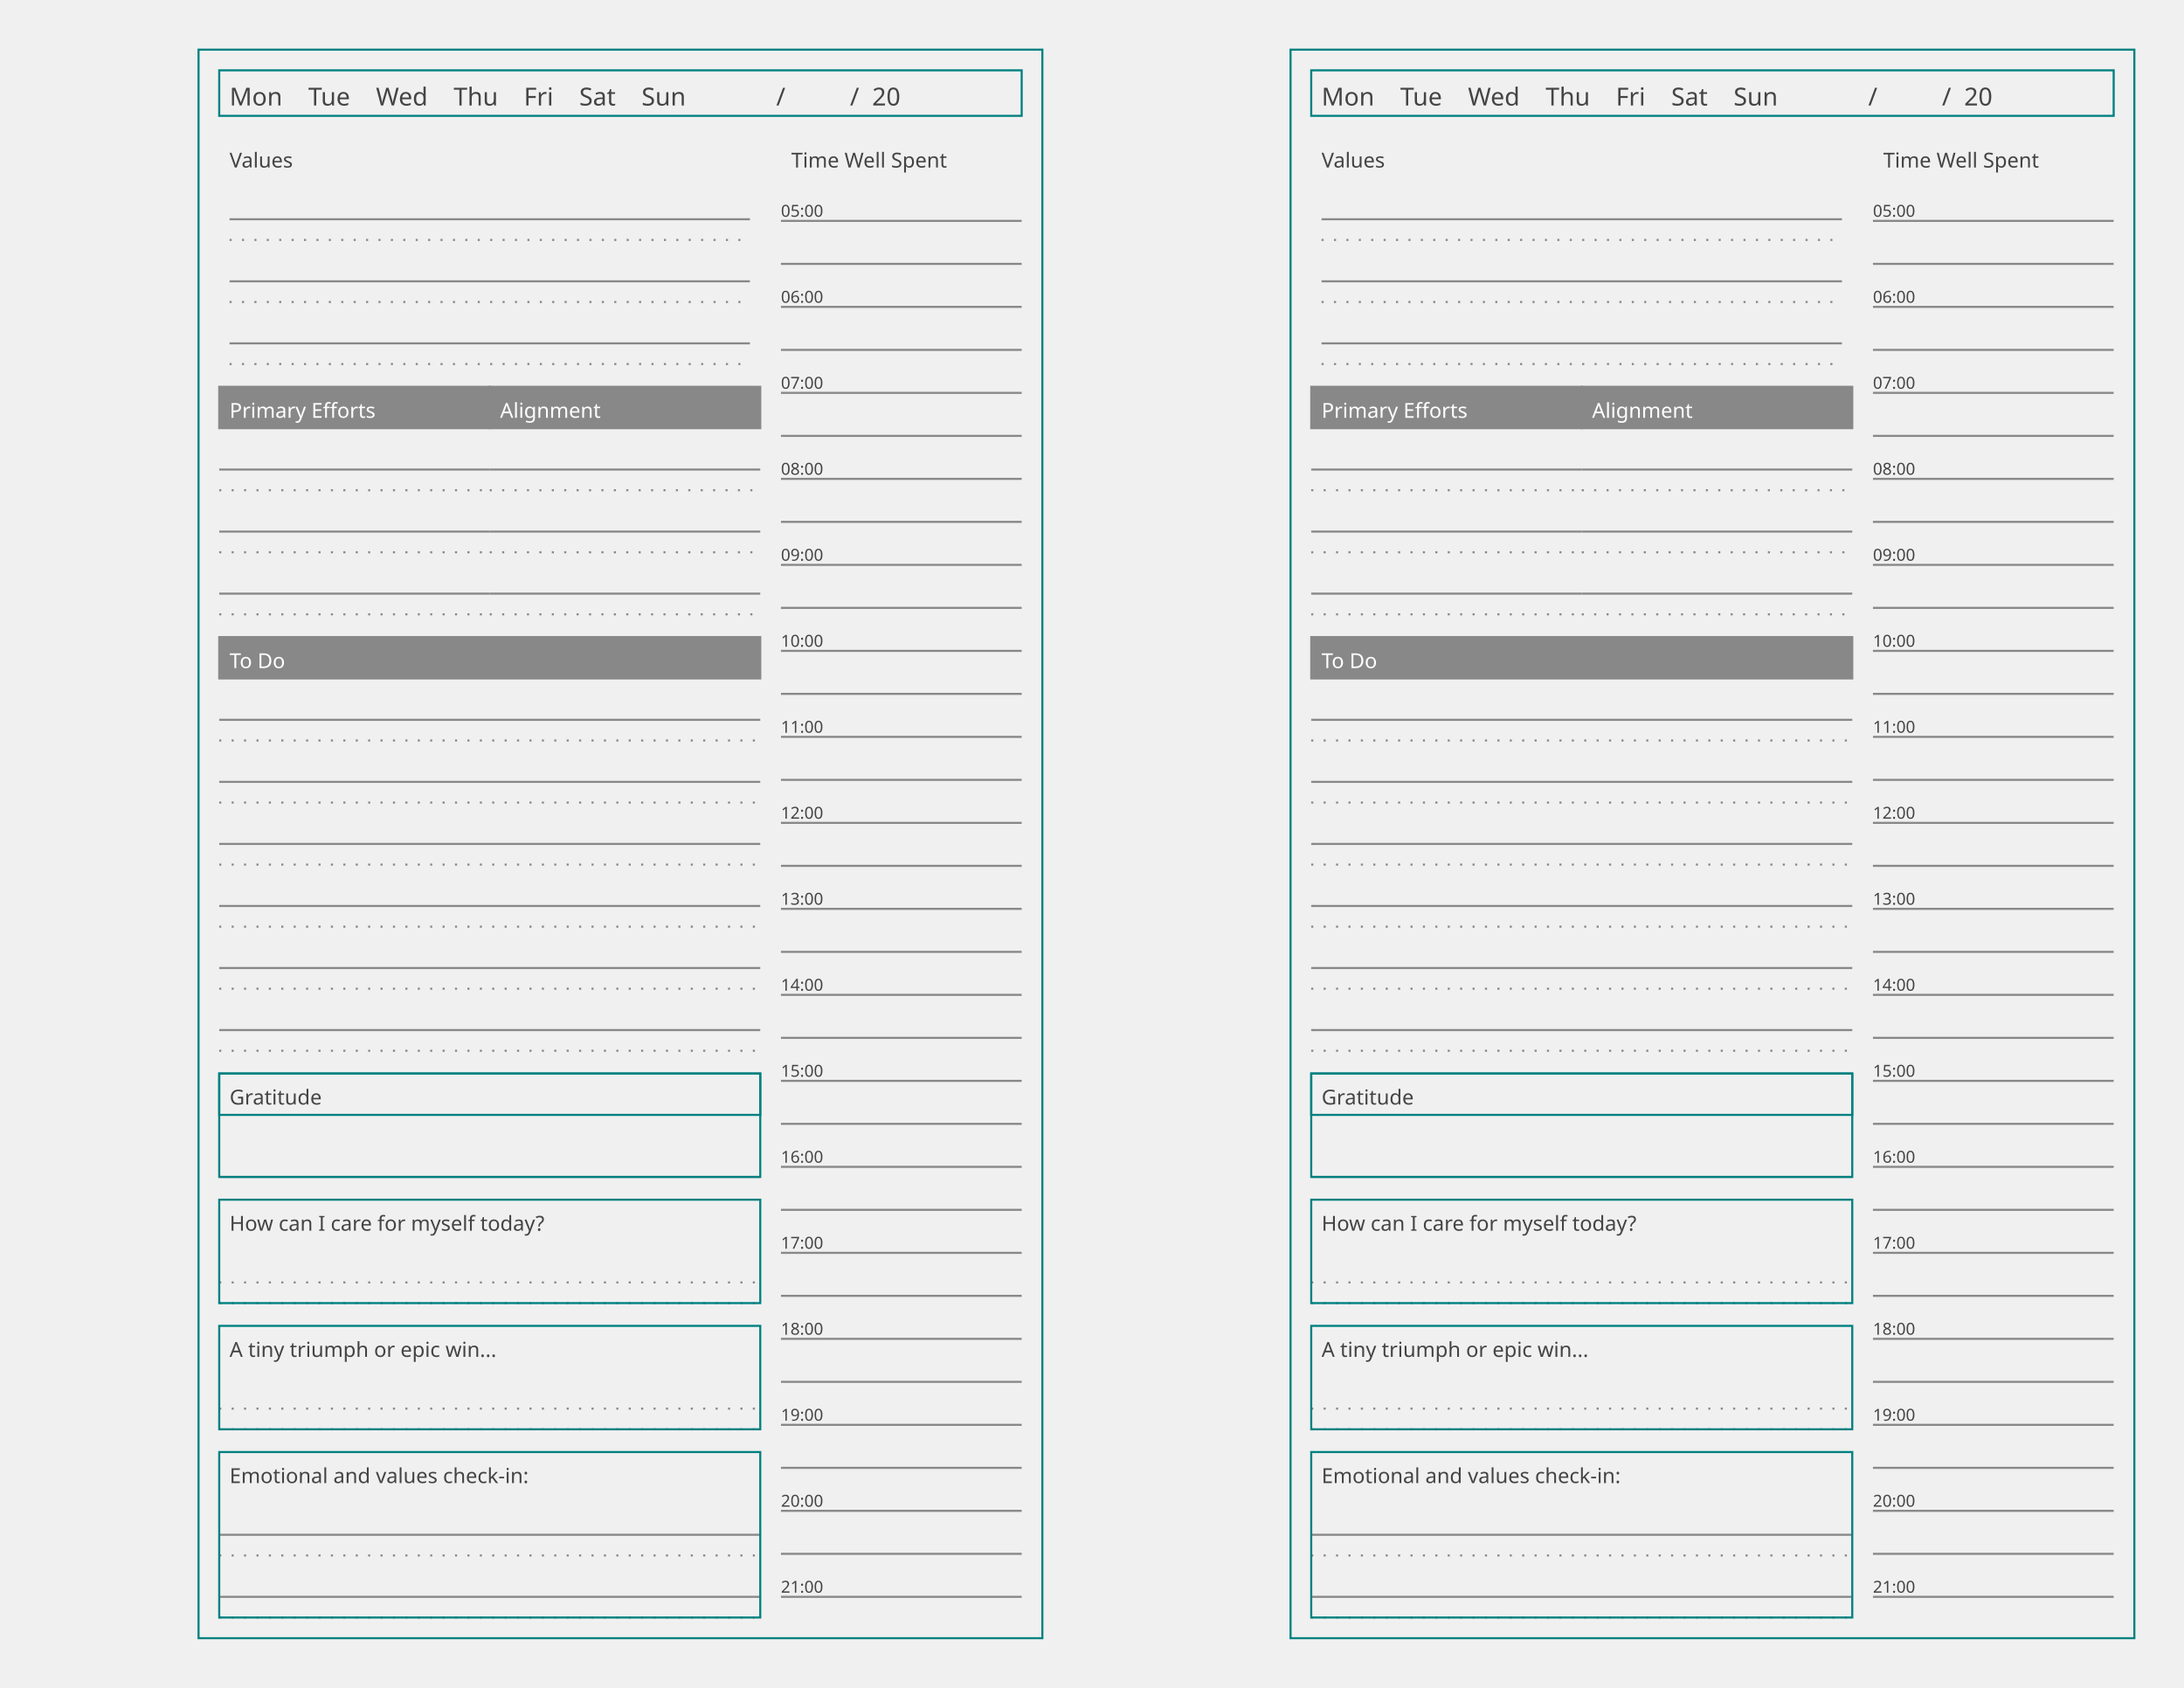
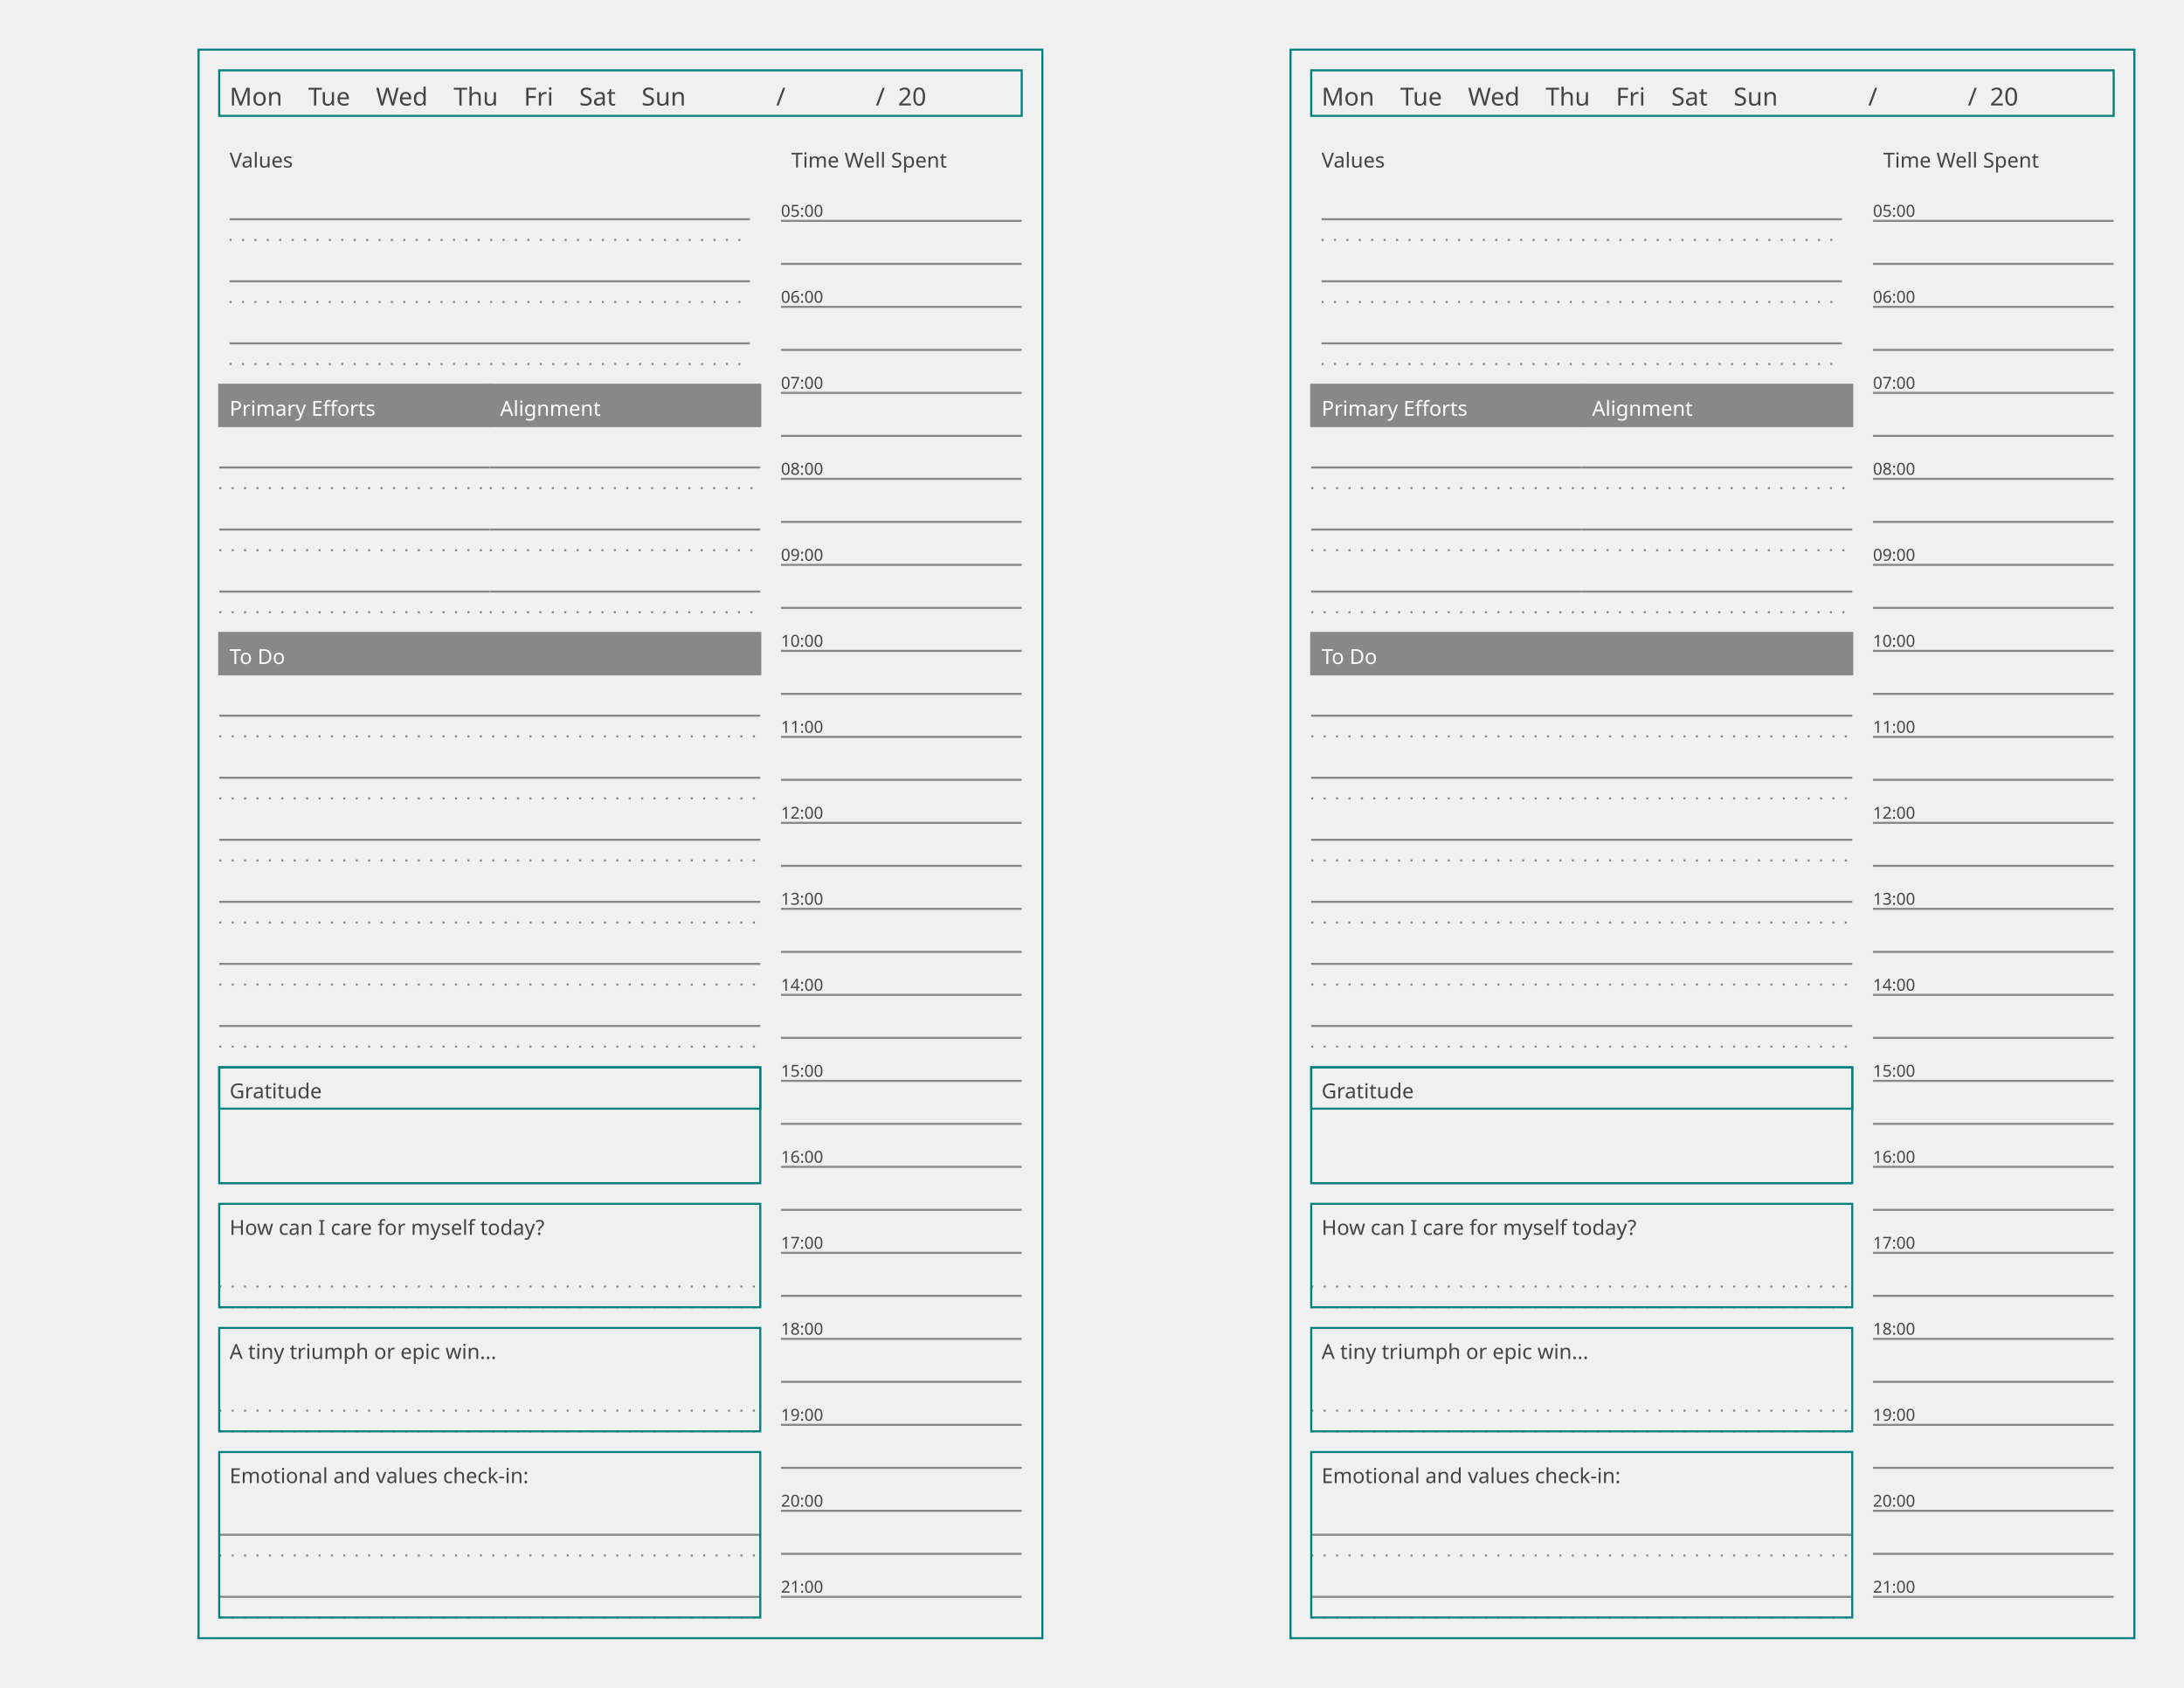
<svg xmlns="http://www.w3.org/2000/svg" baseProfile="tiny" height="8.5in" version="1.2" width="11in">
  <defs />
  <g transform="translate(96, 24.0)">
    <rect fill="none" height="768.0" stroke="#008080" width="408.0" x="0" y="0" />
    <g transform="translate(10, 10)">
      <rect fill="none" height="22" stroke="#008080" stroke-width="1" width="388.0" x="0" y="0" />
-       <text alignment-baseline="text-after-edge" fill="#444444" font-family="Trebuchet MS" font-size="12" text-anchor="start" transform="translate(5,17)">Mon    Tue    Wed    Thu    Fri    Sat    Sun              /          /  20          </text>
+       <text alignment-baseline="text-after-edge" fill="#444444" font-family="Trebuchet MS" font-size="12" text-anchor="start" transform="translate(5,17)">Mon    Tue    Wed    Thu    Fri    Sat    Sun              /              /  20          </text>
    </g>
    <g transform="translate(10, 32)">
      <g transform="translate(0,10)">
        <g>
          <g transform="translate(0,0)">
            <text alignment-baseline="text-after-edge" fill="#444444" font-family="Ubuntu Mono" font-size="10" text-anchor="start" transform="translate(5,15)">Values</text>
          </g>
          <g transform="translate(0,20)">
            <g>
              <line stroke="#888888" stroke-dasharray="1,5" stroke-width="1" transform="translate(5,30.0)" x1="0" x2="251.6" y1="0" y2="0" />
              <line stroke="#888888" stroke-dasharray="1,5" stroke-width="1" transform="translate(5,60.0)" x1="0" x2="251.6" y1="0" y2="0" />
              <line stroke="#888888" stroke-dasharray="1,5" stroke-width="1" transform="translate(5,90.0)" x1="0" x2="251.6" y1="0" y2="0" />
            </g>
            <g>
              <line stroke="#888888" stroke-dasharray="1,0" stroke-width="1" transform="translate(5,20.0)" x1="0" x2="251.6" y1="0" y2="0" />
              <line stroke="#888888" stroke-dasharray="1,0" stroke-width="1" transform="translate(5,50.0)" x1="0" x2="251.6" y1="0" y2="0" />
              <line stroke="#888888" stroke-dasharray="1,0" stroke-width="1" transform="translate(5,80.0)" x1="0" x2="251.6" y1="0" y2="0" />
            </g>
          </g>
        </g>
      </g>
-       <g transform="translate(0,131.0)">
+       <g transform="translate(0,130.0)">
        <g>
          <g transform="translate(0,0)">
            <g>
              <g transform="translate(0,0)">
                <rect fill="#888888" height="20" stroke="#888888" stroke-width="1" width="130.8" x="0" y="0" />
                <text alignment-baseline="text-after-edge" fill="#ffffff" font-family="Trebuchet MS" font-size="10" text-anchor="start" transform="translate(5,15)">Primary Efforts</text>
              </g>
              <g transform="translate(0,20)">
                <g>
                  <line stroke="#888888" stroke-dasharray="1,5" stroke-width="1" transform="translate(0,30.0)" x1="0" x2="130.8" y1="0" y2="0" />
                  <line stroke="#888888" stroke-dasharray="1,5" stroke-width="1" transform="translate(0,60.0)" x1="0" x2="130.8" y1="0" y2="0" />
                  <line stroke="#888888" stroke-dasharray="1,5" stroke-width="1" transform="translate(0,90.0)" x1="0" x2="130.8" y1="0" y2="0" />
                </g>
                <g>
                  <line stroke="#888888" stroke-dasharray="1,0" stroke-width="1" transform="translate(0,20.0)" x1="0" x2="130.8" y1="0" y2="0" />
                  <line stroke="#888888" stroke-dasharray="1,0" stroke-width="1" transform="translate(0,50.0)" x1="0" x2="130.8" y1="0" y2="0" />
                  <line stroke="#888888" stroke-dasharray="1,0" stroke-width="1" transform="translate(0,80.0)" x1="0" x2="130.8" y1="0" y2="0" />
                </g>
              </g>
            </g>
          </g>
          <g transform="translate(130.8,0)">
            <g>
              <g transform="translate(0,0)">
                <rect fill="#888888" height="20" stroke="#888888" stroke-width="1" width="130.8" x="0" y="0" />
                <text alignment-baseline="text-after-edge" fill="#ffffff" font-family="Trebuchet MS" font-size="10" text-anchor="start" transform="translate(5,15)">Alignment</text>
              </g>
              <g transform="translate(0,20)">
                <g>
                  <line stroke="#888888" stroke-dasharray="1,5" stroke-width="1" transform="translate(0,30.0)" x1="0" x2="130.8" y1="0" y2="0" />
                  <line stroke="#888888" stroke-dasharray="1,5" stroke-width="1" transform="translate(0,60.0)" x1="0" x2="130.8" y1="0" y2="0" />
                  <line stroke="#888888" stroke-dasharray="1,5" stroke-width="1" transform="translate(0,90.0)" x1="0" x2="130.8" y1="0" y2="0" />
                </g>
                <g>
                  <line stroke="#888888" stroke-dasharray="1,0" stroke-width="1" transform="translate(0,20.0)" x1="0" x2="130.8" y1="0" y2="0" />
                  <line stroke="#888888" stroke-dasharray="1,0" stroke-width="1" transform="translate(0,50.0)" x1="0" x2="130.8" y1="0" y2="0" />
                  <line stroke="#888888" stroke-dasharray="1,0" stroke-width="1" transform="translate(0,80.0)" x1="0" x2="130.8" y1="0" y2="0" />
                </g>
              </g>
            </g>
          </g>
        </g>
      </g>
-       <g transform="translate(0,252.0)">
+       <g transform="translate(0,250.0)">
        <g>
          <g transform="translate(0,0)">
            <rect fill="#888888" height="20" stroke="#888888" stroke-width="1" width="261.6" x="0" y="0" />
            <text alignment-baseline="text-after-edge" fill="#ffffff" font-family="Ubuntu Mono" font-size="10" text-anchor="start" transform="translate(5,15)">To Do</text>
          </g>
          <g transform="translate(0,20)">
            <g>
              <line stroke="#888888" stroke-dasharray="1,5" stroke-width="1" transform="translate(0,30.0)" x1="0" x2="261.6" y1="0" y2="0" />
              <line stroke="#888888" stroke-dasharray="1,5" stroke-width="1" transform="translate(0,60.0)" x1="0" x2="261.6" y1="0" y2="0" />
              <line stroke="#888888" stroke-dasharray="1,5" stroke-width="1" transform="translate(0,90.0)" x1="0" x2="261.6" y1="0" y2="0" />
              <line stroke="#888888" stroke-dasharray="1,5" stroke-width="1" transform="translate(0,120.0)" x1="0" x2="261.6" y1="0" y2="0" />
              <line stroke="#888888" stroke-dasharray="1,5" stroke-width="1" transform="translate(0,150.0)" x1="0" x2="261.6" y1="0" y2="0" />
              <line stroke="#888888" stroke-dasharray="1,5" stroke-width="1" transform="translate(0,180.0)" x1="0" x2="261.6" y1="0" y2="0" />
            </g>
            <g>
              <line stroke="#888888" stroke-dasharray="1,0" stroke-width="1" transform="translate(0,20.0)" x1="0" x2="261.6" y1="0" y2="0" />
              <line stroke="#888888" stroke-dasharray="1,0" stroke-width="1" transform="translate(0,50.0)" x1="0" x2="261.6" y1="0" y2="0" />
              <line stroke="#888888" stroke-dasharray="1,0" stroke-width="1" transform="translate(0,80.0)" x1="0" x2="261.6" y1="0" y2="0" />
              <line stroke="#888888" stroke-dasharray="1,0" stroke-width="1" transform="translate(0,110.0)" x1="0" x2="261.6" y1="0" y2="0" />
              <line stroke="#888888" stroke-dasharray="1,0" stroke-width="1" transform="translate(0,140.0)" x1="0" x2="261.6" y1="0" y2="0" />
              <line stroke="#888888" stroke-dasharray="1,0" stroke-width="1" transform="translate(0,170.0)" x1="0" x2="261.6" y1="0" y2="0" />
            </g>
          </g>
        </g>
      </g>
-       <g transform="translate(0,463.0)">
+       <g transform="translate(0,460.0)">
        <g>
          <g transform="translate(0,0)">
            <rect fill="none" height="20" stroke="#008080" stroke-width="1" width="261.6" x="0" y="0" />
            <text alignment-baseline="text-after-edge" fill="#444444" font-family="Trebuchet MS" font-size="10" text-anchor="start" transform="translate(5,15)">Gratitude</text>
          </g>
          <g transform="translate(0,20)">
-             <line stroke="#888888" stroke-dasharray="1,0" stroke-width="1" transform="translate(0,30.0)" x1="0" x2="261.6" y1="0" y2="0" />
+             <line stroke="#888888" stroke-dasharray="1,0" stroke-width="1" transform="translate(0,36.0)" x1="0" x2="261.6" y1="0" y2="0" />
+           </g>
+         </g>
+         <rect fill="none" height="56.0" stroke="#008080" stroke-width="1" width="261.6" x="0" y="0" />
+       </g>
+       <g transform="translate(0,526.0)">
+         <g>
+           <g transform="translate(0,0)">
+             <text alignment-baseline="text-after-edge" fill="#444444" font-family="Ubuntu Mono" font-size="10" text-anchor="start" transform="translate(5,15)">How can I care for myself today?</text>
+           </g>
+           <g transform="translate(0,20)">
+             <g>
+               <line stroke="#888888" stroke-dasharray="1,5" stroke-width="1" transform="translate(0,30.0)" x1="0" x2="261.6" y1="0" y2="0" />
+             </g>
+             <g>
+               <line stroke="#888888" stroke-dasharray="1,5" stroke-width="1" transform="translate(0,20.0)" x1="0" x2="261.6" y1="0" y2="0" />
+             </g>
          </g>
        </g>
        <rect fill="none" height="50" stroke="#008080" stroke-width="1" width="261.6" x="0" y="0" />
      </g>
-       <g transform="translate(0,524.0)">
-         <g>
-           <g transform="translate(0,0)">
-             <text alignment-baseline="text-after-edge" fill="#444444" font-family="Ubuntu Mono" font-size="10" text-anchor="start" transform="translate(5,15)">How can I care for myself today?</text>
-           </g>
-           <g transform="translate(0,20)">
-             <g>
-               <line stroke="#888888" stroke-dasharray="1,5" stroke-width="1" transform="translate(0,30.0)" x1="0" x2="261.6" y1="0" y2="0" />
-             </g>
-             <g>
-               <line stroke="#888888" stroke-dasharray="1,5" stroke-width="1" transform="translate(0,20.0)" x1="0" x2="261.6" y1="0" y2="0" />
-             </g>
-           </g>
-         </g>
-         <rect fill="none" height="50" stroke="#008080" stroke-width="1" width="261.6" x="0" y="0" />
-       </g>
-       <g transform="translate(0,585.0)">
+       <g transform="translate(0,586.0)">
        <g>
          <g transform="translate(0,0)">
            <text alignment-baseline="text-after-edge" fill="#444444" font-family="Ubuntu Mono" font-size="10" text-anchor="start" transform="translate(5,15)">A tiny triumph or epic win...</text>
          </g>
          <g transform="translate(0,20)">
            <g>
              <line stroke="#888888" stroke-dasharray="1,5" stroke-width="1" transform="translate(0,30.0)" x1="0" x2="261.6" y1="0" y2="0" />
            </g>
            <g>
              <line stroke="#888888" stroke-dasharray="1,5" stroke-width="1" transform="translate(0,20.0)" x1="0" x2="261.6" y1="0" y2="0" />
            </g>
          </g>
        </g>
        <rect fill="none" height="50" stroke="#008080" stroke-width="1" width="261.6" x="0" y="0" />
      </g>
      <g transform="translate(0,646.0)">
        <g>
          <g transform="translate(0,0)">
            <text alignment-baseline="text-after-edge" fill="#444444" font-family="Ubuntu Mono" font-size="10" text-anchor="start" transform="translate(5,15)">Emotional and values check-in:</text>
          </g>
          <g transform="translate(0,20)">
            <g>
              <line stroke="#888888" stroke-dasharray="1,5" stroke-width="1" transform="translate(0,30.0)" x1="0" x2="261.6" y1="0" y2="0" />
              <line stroke="#888888" stroke-dasharray="1,5" stroke-width="1" transform="translate(0,60.0)" x1="0" x2="261.6" y1="0" y2="0" />
            </g>
            <g>
              <line stroke="#888888" stroke-dasharray="1,0" stroke-width="1" transform="translate(0,20.0)" x1="0" x2="261.6" y1="0" y2="0" />
              <line stroke="#888888" stroke-dasharray="1,0" stroke-width="1" transform="translate(0,50.0)" x1="0" x2="261.6" y1="0" y2="0" />
            </g>
          </g>
        </g>
        <rect fill="none" height="80" stroke="#008080" stroke-width="1" width="261.6" x="0" y="0" />
      </g>
    </g>
    <g transform="translate(281.6,32)">
      <g>
        <rect fill="none" height="20" stroke="none" width="116.4" x="0" y="10" />
        <text alignment-baseline="text-after-edge" fill="#444444" font-family="Ubuntu Mono" font-size="10" text-anchor="start" x="5" y="25">Time Well Spent</text>
      </g>
      <g>
        <text alignment-baseline="text-after-edge" fill="#444444" font-family="Ubuntu Mono" font-size="8" text-anchor="start" x="0" y="48.788">05:00</text>
        <line stroke="#888888" x1="0" x2="116.4" y1="50.788" y2="50.788" />
        <line stroke="#888888" x1="0" x2="116.4" y1="71.576" y2="71.576" />
        <text alignment-baseline="text-after-edge" fill="#444444" font-family="Ubuntu Mono" font-size="8" text-anchor="start" x="0" y="90.364">06:00</text>
        <line stroke="#888888" x1="0" x2="116.4" y1="92.364" y2="92.364" />
        <line stroke="#888888" x1="0" x2="116.4" y1="113.152" y2="113.152" />
        <text alignment-baseline="text-after-edge" fill="#444444" font-family="Ubuntu Mono" font-size="8" text-anchor="start" x="0" y="131.939">07:00</text>
        <line stroke="#888888" x1="0" x2="116.4" y1="133.939" y2="133.939" />
        <line stroke="#888888" x1="0" x2="116.4" y1="154.727" y2="154.727" />
        <text alignment-baseline="text-after-edge" fill="#444444" font-family="Ubuntu Mono" font-size="8" text-anchor="start" x="0" y="173.515">08:00</text>
        <line stroke="#888888" x1="0" x2="116.4" y1="175.515" y2="175.515" />
        <line stroke="#888888" x1="0" x2="116.4" y1="196.303" y2="196.303" />
        <text alignment-baseline="text-after-edge" fill="#444444" font-family="Ubuntu Mono" font-size="8" text-anchor="start" x="0" y="215.091">09:00</text>
        <line stroke="#888888" x1="0" x2="116.4" y1="217.091" y2="217.091" />
        <line stroke="#888888" x1="0" x2="116.4" y1="237.879" y2="237.879" />
        <text alignment-baseline="text-after-edge" fill="#444444" font-family="Ubuntu Mono" font-size="8" text-anchor="start" x="0" y="256.667">10:00</text>
        <line stroke="#888888" x1="0" x2="116.4" y1="258.667" y2="258.667" />
        <line stroke="#888888" x1="0" x2="116.4" y1="279.455" y2="279.455" />
        <text alignment-baseline="text-after-edge" fill="#444444" font-family="Ubuntu Mono" font-size="8" text-anchor="start" x="0" y="298.242">11:00</text>
        <line stroke="#888888" x1="0" x2="116.4" y1="300.242" y2="300.242" />
        <line stroke="#888888" x1="0" x2="116.4" y1="321.03" y2="321.03" />
        <text alignment-baseline="text-after-edge" fill="#444444" font-family="Ubuntu Mono" font-size="8" text-anchor="start" x="0" y="339.818">12:00</text>
        <line stroke="#888888" x1="0" x2="116.4" y1="341.818" y2="341.818" />
        <line stroke="#888888" x1="0" x2="116.4" y1="362.606" y2="362.606" />
        <text alignment-baseline="text-after-edge" fill="#444444" font-family="Ubuntu Mono" font-size="8" text-anchor="start" x="0" y="381.394">13:00</text>
        <line stroke="#888888" x1="0" x2="116.4" y1="383.394" y2="383.394" />
        <line stroke="#888888" x1="0" x2="116.4" y1="404.182" y2="404.182" />
        <text alignment-baseline="text-after-edge" fill="#444444" font-family="Ubuntu Mono" font-size="8" text-anchor="start" x="0" y="422.97">14:00</text>
        <line stroke="#888888" x1="0" x2="116.4" y1="424.97" y2="424.97" />
        <line stroke="#888888" x1="0" x2="116.4" y1="445.758" y2="445.758" />
        <text alignment-baseline="text-after-edge" fill="#444444" font-family="Ubuntu Mono" font-size="8" text-anchor="start" x="0" y="464.545">15:00</text>
        <line stroke="#888888" x1="0" x2="116.4" y1="466.545" y2="466.545" />
        <line stroke="#888888" x1="0" x2="116.4" y1="487.333" y2="487.333" />
        <text alignment-baseline="text-after-edge" fill="#444444" font-family="Ubuntu Mono" font-size="8" text-anchor="start" x="0" y="506.121">16:00</text>
        <line stroke="#888888" x1="0" x2="116.4" y1="508.121" y2="508.121" />
        <line stroke="#888888" x1="0" x2="116.4" y1="528.909" y2="528.909" />
        <text alignment-baseline="text-after-edge" fill="#444444" font-family="Ubuntu Mono" font-size="8" text-anchor="start" x="0" y="547.697">17:00</text>
        <line stroke="#888888" x1="0" x2="116.4" y1="549.697" y2="549.697" />
        <line stroke="#888888" x1="0" x2="116.4" y1="570.485" y2="570.485" />
        <text alignment-baseline="text-after-edge" fill="#444444" font-family="Ubuntu Mono" font-size="8" text-anchor="start" x="0" y="589.273">18:00</text>
        <line stroke="#888888" x1="0" x2="116.4" y1="591.273" y2="591.273" />
        <line stroke="#888888" x1="0" x2="116.4" y1="612.061" y2="612.061" />
        <text alignment-baseline="text-after-edge" fill="#444444" font-family="Ubuntu Mono" font-size="8" text-anchor="start" x="0" y="630.848">19:00</text>
        <line stroke="#888888" x1="0" x2="116.4" y1="632.848" y2="632.848" />
        <line stroke="#888888" x1="0" x2="116.4" y1="653.636" y2="653.636" />
        <text alignment-baseline="text-after-edge" fill="#444444" font-family="Ubuntu Mono" font-size="8" text-anchor="start" x="0" y="672.424">20:00</text>
        <line stroke="#888888" x1="0" x2="116.4" y1="674.424" y2="674.424" />
        <line stroke="#888888" x1="0" x2="116.4" y1="695.212" y2="695.212" />
        <text alignment-baseline="text-after-edge" fill="#444444" font-family="Ubuntu Mono" font-size="8" text-anchor="start" x="0" y="714.0">21:00</text>
        <line stroke="#888888" x1="0" x2="116.4" y1="716.0" y2="716.0" />
      </g>
    </g>
  </g>
  <g transform="translate(624.0, 24.0)">
    <rect fill="none" height="768.0" stroke="#008080" width="408.0" x="0" y="0" />
    <g transform="translate(10, 10)">
      <rect fill="none" height="22" stroke="#008080" stroke-width="1" width="388.0" x="0" y="0" />
-       <text alignment-baseline="text-after-edge" fill="#444444" font-family="Trebuchet MS" font-size="12" text-anchor="start" transform="translate(5,17)">Mon    Tue    Wed    Thu    Fri    Sat    Sun              /          /  20          </text>
+       <text alignment-baseline="text-after-edge" fill="#444444" font-family="Trebuchet MS" font-size="12" text-anchor="start" transform="translate(5,17)">Mon    Tue    Wed    Thu    Fri    Sat    Sun              /              /  20          </text>
    </g>
    <g transform="translate(10, 32)">
      <g transform="translate(0,10)">
        <g>
          <g transform="translate(0,0)">
            <text alignment-baseline="text-after-edge" fill="#444444" font-family="Ubuntu Mono" font-size="10" text-anchor="start" transform="translate(5,15)">Values</text>
          </g>
          <g transform="translate(0,20)">
            <g>
              <line stroke="#888888" stroke-dasharray="1,5" stroke-width="1" transform="translate(5,30.0)" x1="0" x2="251.6" y1="0" y2="0" />
              <line stroke="#888888" stroke-dasharray="1,5" stroke-width="1" transform="translate(5,60.0)" x1="0" x2="251.6" y1="0" y2="0" />
              <line stroke="#888888" stroke-dasharray="1,5" stroke-width="1" transform="translate(5,90.0)" x1="0" x2="251.6" y1="0" y2="0" />
            </g>
            <g>
              <line stroke="#888888" stroke-dasharray="1,0" stroke-width="1" transform="translate(5,20.0)" x1="0" x2="251.6" y1="0" y2="0" />
              <line stroke="#888888" stroke-dasharray="1,0" stroke-width="1" transform="translate(5,50.0)" x1="0" x2="251.6" y1="0" y2="0" />
              <line stroke="#888888" stroke-dasharray="1,0" stroke-width="1" transform="translate(5,80.0)" x1="0" x2="251.6" y1="0" y2="0" />
            </g>
          </g>
        </g>
      </g>
-       <g transform="translate(0,131.0)">
+       <g transform="translate(0,130.0)">
        <g>
          <g transform="translate(0,0)">
            <g>
              <g transform="translate(0,0)">
                <rect fill="#888888" height="20" stroke="#888888" stroke-width="1" width="130.8" x="0" y="0" />
                <text alignment-baseline="text-after-edge" fill="#ffffff" font-family="Trebuchet MS" font-size="10" text-anchor="start" transform="translate(5,15)">Primary Efforts</text>
              </g>
              <g transform="translate(0,20)">
                <g>
                  <line stroke="#888888" stroke-dasharray="1,5" stroke-width="1" transform="translate(0,30.0)" x1="0" x2="130.8" y1="0" y2="0" />
                  <line stroke="#888888" stroke-dasharray="1,5" stroke-width="1" transform="translate(0,60.0)" x1="0" x2="130.8" y1="0" y2="0" />
                  <line stroke="#888888" stroke-dasharray="1,5" stroke-width="1" transform="translate(0,90.0)" x1="0" x2="130.8" y1="0" y2="0" />
                </g>
                <g>
                  <line stroke="#888888" stroke-dasharray="1,0" stroke-width="1" transform="translate(0,20.0)" x1="0" x2="130.8" y1="0" y2="0" />
                  <line stroke="#888888" stroke-dasharray="1,0" stroke-width="1" transform="translate(0,50.0)" x1="0" x2="130.8" y1="0" y2="0" />
                  <line stroke="#888888" stroke-dasharray="1,0" stroke-width="1" transform="translate(0,80.0)" x1="0" x2="130.8" y1="0" y2="0" />
                </g>
              </g>
            </g>
          </g>
          <g transform="translate(130.8,0)">
            <g>
              <g transform="translate(0,0)">
                <rect fill="#888888" height="20" stroke="#888888" stroke-width="1" width="130.8" x="0" y="0" />
                <text alignment-baseline="text-after-edge" fill="#ffffff" font-family="Trebuchet MS" font-size="10" text-anchor="start" transform="translate(5,15)">Alignment</text>
              </g>
              <g transform="translate(0,20)">
                <g>
                  <line stroke="#888888" stroke-dasharray="1,5" stroke-width="1" transform="translate(0,30.0)" x1="0" x2="130.8" y1="0" y2="0" />
                  <line stroke="#888888" stroke-dasharray="1,5" stroke-width="1" transform="translate(0,60.0)" x1="0" x2="130.8" y1="0" y2="0" />
                  <line stroke="#888888" stroke-dasharray="1,5" stroke-width="1" transform="translate(0,90.0)" x1="0" x2="130.8" y1="0" y2="0" />
                </g>
                <g>
                  <line stroke="#888888" stroke-dasharray="1,0" stroke-width="1" transform="translate(0,20.0)" x1="0" x2="130.8" y1="0" y2="0" />
                  <line stroke="#888888" stroke-dasharray="1,0" stroke-width="1" transform="translate(0,50.0)" x1="0" x2="130.8" y1="0" y2="0" />
                  <line stroke="#888888" stroke-dasharray="1,0" stroke-width="1" transform="translate(0,80.0)" x1="0" x2="130.8" y1="0" y2="0" />
                </g>
              </g>
            </g>
          </g>
        </g>
      </g>
-       <g transform="translate(0,252.0)">
+       <g transform="translate(0,250.0)">
        <g>
          <g transform="translate(0,0)">
            <rect fill="#888888" height="20" stroke="#888888" stroke-width="1" width="261.6" x="0" y="0" />
            <text alignment-baseline="text-after-edge" fill="#ffffff" font-family="Ubuntu Mono" font-size="10" text-anchor="start" transform="translate(5,15)">To Do</text>
          </g>
          <g transform="translate(0,20)">
            <g>
              <line stroke="#888888" stroke-dasharray="1,5" stroke-width="1" transform="translate(0,30.0)" x1="0" x2="261.6" y1="0" y2="0" />
              <line stroke="#888888" stroke-dasharray="1,5" stroke-width="1" transform="translate(0,60.0)" x1="0" x2="261.6" y1="0" y2="0" />
              <line stroke="#888888" stroke-dasharray="1,5" stroke-width="1" transform="translate(0,90.0)" x1="0" x2="261.6" y1="0" y2="0" />
              <line stroke="#888888" stroke-dasharray="1,5" stroke-width="1" transform="translate(0,120.0)" x1="0" x2="261.6" y1="0" y2="0" />
              <line stroke="#888888" stroke-dasharray="1,5" stroke-width="1" transform="translate(0,150.0)" x1="0" x2="261.6" y1="0" y2="0" />
              <line stroke="#888888" stroke-dasharray="1,5" stroke-width="1" transform="translate(0,180.0)" x1="0" x2="261.6" y1="0" y2="0" />
            </g>
            <g>
              <line stroke="#888888" stroke-dasharray="1,0" stroke-width="1" transform="translate(0,20.0)" x1="0" x2="261.6" y1="0" y2="0" />
              <line stroke="#888888" stroke-dasharray="1,0" stroke-width="1" transform="translate(0,50.0)" x1="0" x2="261.6" y1="0" y2="0" />
              <line stroke="#888888" stroke-dasharray="1,0" stroke-width="1" transform="translate(0,80.0)" x1="0" x2="261.6" y1="0" y2="0" />
              <line stroke="#888888" stroke-dasharray="1,0" stroke-width="1" transform="translate(0,110.0)" x1="0" x2="261.6" y1="0" y2="0" />
              <line stroke="#888888" stroke-dasharray="1,0" stroke-width="1" transform="translate(0,140.0)" x1="0" x2="261.6" y1="0" y2="0" />
              <line stroke="#888888" stroke-dasharray="1,0" stroke-width="1" transform="translate(0,170.0)" x1="0" x2="261.6" y1="0" y2="0" />
            </g>
          </g>
        </g>
      </g>
-       <g transform="translate(0,463.0)">
+       <g transform="translate(0,460.0)">
        <g>
          <g transform="translate(0,0)">
            <rect fill="none" height="20" stroke="#008080" stroke-width="1" width="261.6" x="0" y="0" />
            <text alignment-baseline="text-after-edge" fill="#444444" font-family="Trebuchet MS" font-size="10" text-anchor="start" transform="translate(5,15)">Gratitude</text>
          </g>
          <g transform="translate(0,20)">
-             <line stroke="#888888" stroke-dasharray="1,0" stroke-width="1" transform="translate(0,30.0)" x1="0" x2="261.6" y1="0" y2="0" />
+             <line stroke="#888888" stroke-dasharray="1,0" stroke-width="1" transform="translate(0,36.0)" x1="0" x2="261.6" y1="0" y2="0" />
+           </g>
+         </g>
+         <rect fill="none" height="56.0" stroke="#008080" stroke-width="1" width="261.6" x="0" y="0" />
+       </g>
+       <g transform="translate(0,526.0)">
+         <g>
+           <g transform="translate(0,0)">
+             <text alignment-baseline="text-after-edge" fill="#444444" font-family="Ubuntu Mono" font-size="10" text-anchor="start" transform="translate(5,15)">How can I care for myself today?</text>
+           </g>
+           <g transform="translate(0,20)">
+             <g>
+               <line stroke="#888888" stroke-dasharray="1,5" stroke-width="1" transform="translate(0,30.0)" x1="0" x2="261.6" y1="0" y2="0" />
+             </g>
+             <g>
+               <line stroke="#888888" stroke-dasharray="1,5" stroke-width="1" transform="translate(0,20.0)" x1="0" x2="261.6" y1="0" y2="0" />
+             </g>
          </g>
        </g>
        <rect fill="none" height="50" stroke="#008080" stroke-width="1" width="261.6" x="0" y="0" />
      </g>
-       <g transform="translate(0,524.0)">
-         <g>
-           <g transform="translate(0,0)">
-             <text alignment-baseline="text-after-edge" fill="#444444" font-family="Ubuntu Mono" font-size="10" text-anchor="start" transform="translate(5,15)">How can I care for myself today?</text>
-           </g>
-           <g transform="translate(0,20)">
-             <g>
-               <line stroke="#888888" stroke-dasharray="1,5" stroke-width="1" transform="translate(0,30.0)" x1="0" x2="261.6" y1="0" y2="0" />
-             </g>
-             <g>
-               <line stroke="#888888" stroke-dasharray="1,5" stroke-width="1" transform="translate(0,20.0)" x1="0" x2="261.6" y1="0" y2="0" />
-             </g>
-           </g>
-         </g>
-         <rect fill="none" height="50" stroke="#008080" stroke-width="1" width="261.6" x="0" y="0" />
-       </g>
-       <g transform="translate(0,585.0)">
+       <g transform="translate(0,586.0)">
        <g>
          <g transform="translate(0,0)">
            <text alignment-baseline="text-after-edge" fill="#444444" font-family="Ubuntu Mono" font-size="10" text-anchor="start" transform="translate(5,15)">A tiny triumph or epic win...</text>
          </g>
          <g transform="translate(0,20)">
            <g>
              <line stroke="#888888" stroke-dasharray="1,5" stroke-width="1" transform="translate(0,30.0)" x1="0" x2="261.6" y1="0" y2="0" />
            </g>
            <g>
              <line stroke="#888888" stroke-dasharray="1,5" stroke-width="1" transform="translate(0,20.0)" x1="0" x2="261.6" y1="0" y2="0" />
            </g>
          </g>
        </g>
        <rect fill="none" height="50" stroke="#008080" stroke-width="1" width="261.6" x="0" y="0" />
      </g>
      <g transform="translate(0,646.0)">
        <g>
          <g transform="translate(0,0)">
            <text alignment-baseline="text-after-edge" fill="#444444" font-family="Ubuntu Mono" font-size="10" text-anchor="start" transform="translate(5,15)">Emotional and values check-in:</text>
          </g>
          <g transform="translate(0,20)">
            <g>
              <line stroke="#888888" stroke-dasharray="1,5" stroke-width="1" transform="translate(0,30.0)" x1="0" x2="261.6" y1="0" y2="0" />
              <line stroke="#888888" stroke-dasharray="1,5" stroke-width="1" transform="translate(0,60.0)" x1="0" x2="261.6" y1="0" y2="0" />
            </g>
            <g>
              <line stroke="#888888" stroke-dasharray="1,0" stroke-width="1" transform="translate(0,20.0)" x1="0" x2="261.6" y1="0" y2="0" />
              <line stroke="#888888" stroke-dasharray="1,0" stroke-width="1" transform="translate(0,50.0)" x1="0" x2="261.6" y1="0" y2="0" />
            </g>
          </g>
        </g>
        <rect fill="none" height="80" stroke="#008080" stroke-width="1" width="261.6" x="0" y="0" />
      </g>
    </g>
    <g transform="translate(281.6,32)">
      <g>
        <rect fill="none" height="20" stroke="none" width="116.4" x="0" y="10" />
        <text alignment-baseline="text-after-edge" fill="#444444" font-family="Ubuntu Mono" font-size="10" text-anchor="start" x="5" y="25">Time Well Spent</text>
      </g>
      <g>
        <text alignment-baseline="text-after-edge" fill="#444444" font-family="Ubuntu Mono" font-size="8" text-anchor="start" x="0" y="48.788">05:00</text>
        <line stroke="#888888" x1="0" x2="116.4" y1="50.788" y2="50.788" />
        <line stroke="#888888" x1="0" x2="116.4" y1="71.576" y2="71.576" />
        <text alignment-baseline="text-after-edge" fill="#444444" font-family="Ubuntu Mono" font-size="8" text-anchor="start" x="0" y="90.364">06:00</text>
        <line stroke="#888888" x1="0" x2="116.4" y1="92.364" y2="92.364" />
        <line stroke="#888888" x1="0" x2="116.4" y1="113.152" y2="113.152" />
        <text alignment-baseline="text-after-edge" fill="#444444" font-family="Ubuntu Mono" font-size="8" text-anchor="start" x="0" y="131.939">07:00</text>
        <line stroke="#888888" x1="0" x2="116.4" y1="133.939" y2="133.939" />
        <line stroke="#888888" x1="0" x2="116.4" y1="154.727" y2="154.727" />
        <text alignment-baseline="text-after-edge" fill="#444444" font-family="Ubuntu Mono" font-size="8" text-anchor="start" x="0" y="173.515">08:00</text>
        <line stroke="#888888" x1="0" x2="116.4" y1="175.515" y2="175.515" />
        <line stroke="#888888" x1="0" x2="116.4" y1="196.303" y2="196.303" />
        <text alignment-baseline="text-after-edge" fill="#444444" font-family="Ubuntu Mono" font-size="8" text-anchor="start" x="0" y="215.091">09:00</text>
        <line stroke="#888888" x1="0" x2="116.4" y1="217.091" y2="217.091" />
        <line stroke="#888888" x1="0" x2="116.4" y1="237.879" y2="237.879" />
        <text alignment-baseline="text-after-edge" fill="#444444" font-family="Ubuntu Mono" font-size="8" text-anchor="start" x="0" y="256.667">10:00</text>
        <line stroke="#888888" x1="0" x2="116.4" y1="258.667" y2="258.667" />
        <line stroke="#888888" x1="0" x2="116.4" y1="279.455" y2="279.455" />
        <text alignment-baseline="text-after-edge" fill="#444444" font-family="Ubuntu Mono" font-size="8" text-anchor="start" x="0" y="298.242">11:00</text>
        <line stroke="#888888" x1="0" x2="116.4" y1="300.242" y2="300.242" />
        <line stroke="#888888" x1="0" x2="116.4" y1="321.03" y2="321.03" />
        <text alignment-baseline="text-after-edge" fill="#444444" font-family="Ubuntu Mono" font-size="8" text-anchor="start" x="0" y="339.818">12:00</text>
        <line stroke="#888888" x1="0" x2="116.4" y1="341.818" y2="341.818" />
        <line stroke="#888888" x1="0" x2="116.4" y1="362.606" y2="362.606" />
        <text alignment-baseline="text-after-edge" fill="#444444" font-family="Ubuntu Mono" font-size="8" text-anchor="start" x="0" y="381.394">13:00</text>
        <line stroke="#888888" x1="0" x2="116.4" y1="383.394" y2="383.394" />
        <line stroke="#888888" x1="0" x2="116.4" y1="404.182" y2="404.182" />
        <text alignment-baseline="text-after-edge" fill="#444444" font-family="Ubuntu Mono" font-size="8" text-anchor="start" x="0" y="422.97">14:00</text>
        <line stroke="#888888" x1="0" x2="116.4" y1="424.97" y2="424.97" />
        <line stroke="#888888" x1="0" x2="116.4" y1="445.758" y2="445.758" />
        <text alignment-baseline="text-after-edge" fill="#444444" font-family="Ubuntu Mono" font-size="8" text-anchor="start" x="0" y="464.545">15:00</text>
        <line stroke="#888888" x1="0" x2="116.4" y1="466.545" y2="466.545" />
        <line stroke="#888888" x1="0" x2="116.4" y1="487.333" y2="487.333" />
        <text alignment-baseline="text-after-edge" fill="#444444" font-family="Ubuntu Mono" font-size="8" text-anchor="start" x="0" y="506.121">16:00</text>
        <line stroke="#888888" x1="0" x2="116.4" y1="508.121" y2="508.121" />
        <line stroke="#888888" x1="0" x2="116.4" y1="528.909" y2="528.909" />
        <text alignment-baseline="text-after-edge" fill="#444444" font-family="Ubuntu Mono" font-size="8" text-anchor="start" x="0" y="547.697">17:00</text>
        <line stroke="#888888" x1="0" x2="116.4" y1="549.697" y2="549.697" />
        <line stroke="#888888" x1="0" x2="116.4" y1="570.485" y2="570.485" />
        <text alignment-baseline="text-after-edge" fill="#444444" font-family="Ubuntu Mono" font-size="8" text-anchor="start" x="0" y="589.273">18:00</text>
        <line stroke="#888888" x1="0" x2="116.4" y1="591.273" y2="591.273" />
        <line stroke="#888888" x1="0" x2="116.4" y1="612.061" y2="612.061" />
        <text alignment-baseline="text-after-edge" fill="#444444" font-family="Ubuntu Mono" font-size="8" text-anchor="start" x="0" y="630.848">19:00</text>
        <line stroke="#888888" x1="0" x2="116.4" y1="632.848" y2="632.848" />
        <line stroke="#888888" x1="0" x2="116.4" y1="653.636" y2="653.636" />
        <text alignment-baseline="text-after-edge" fill="#444444" font-family="Ubuntu Mono" font-size="8" text-anchor="start" x="0" y="672.424">20:00</text>
        <line stroke="#888888" x1="0" x2="116.4" y1="674.424" y2="674.424" />
        <line stroke="#888888" x1="0" x2="116.4" y1="695.212" y2="695.212" />
        <text alignment-baseline="text-after-edge" fill="#444444" font-family="Ubuntu Mono" font-size="8" text-anchor="start" x="0" y="714.0">21:00</text>
        <line stroke="#888888" x1="0" x2="116.4" y1="716.0" y2="716.0" />
      </g>
    </g>
  </g>
</svg>
